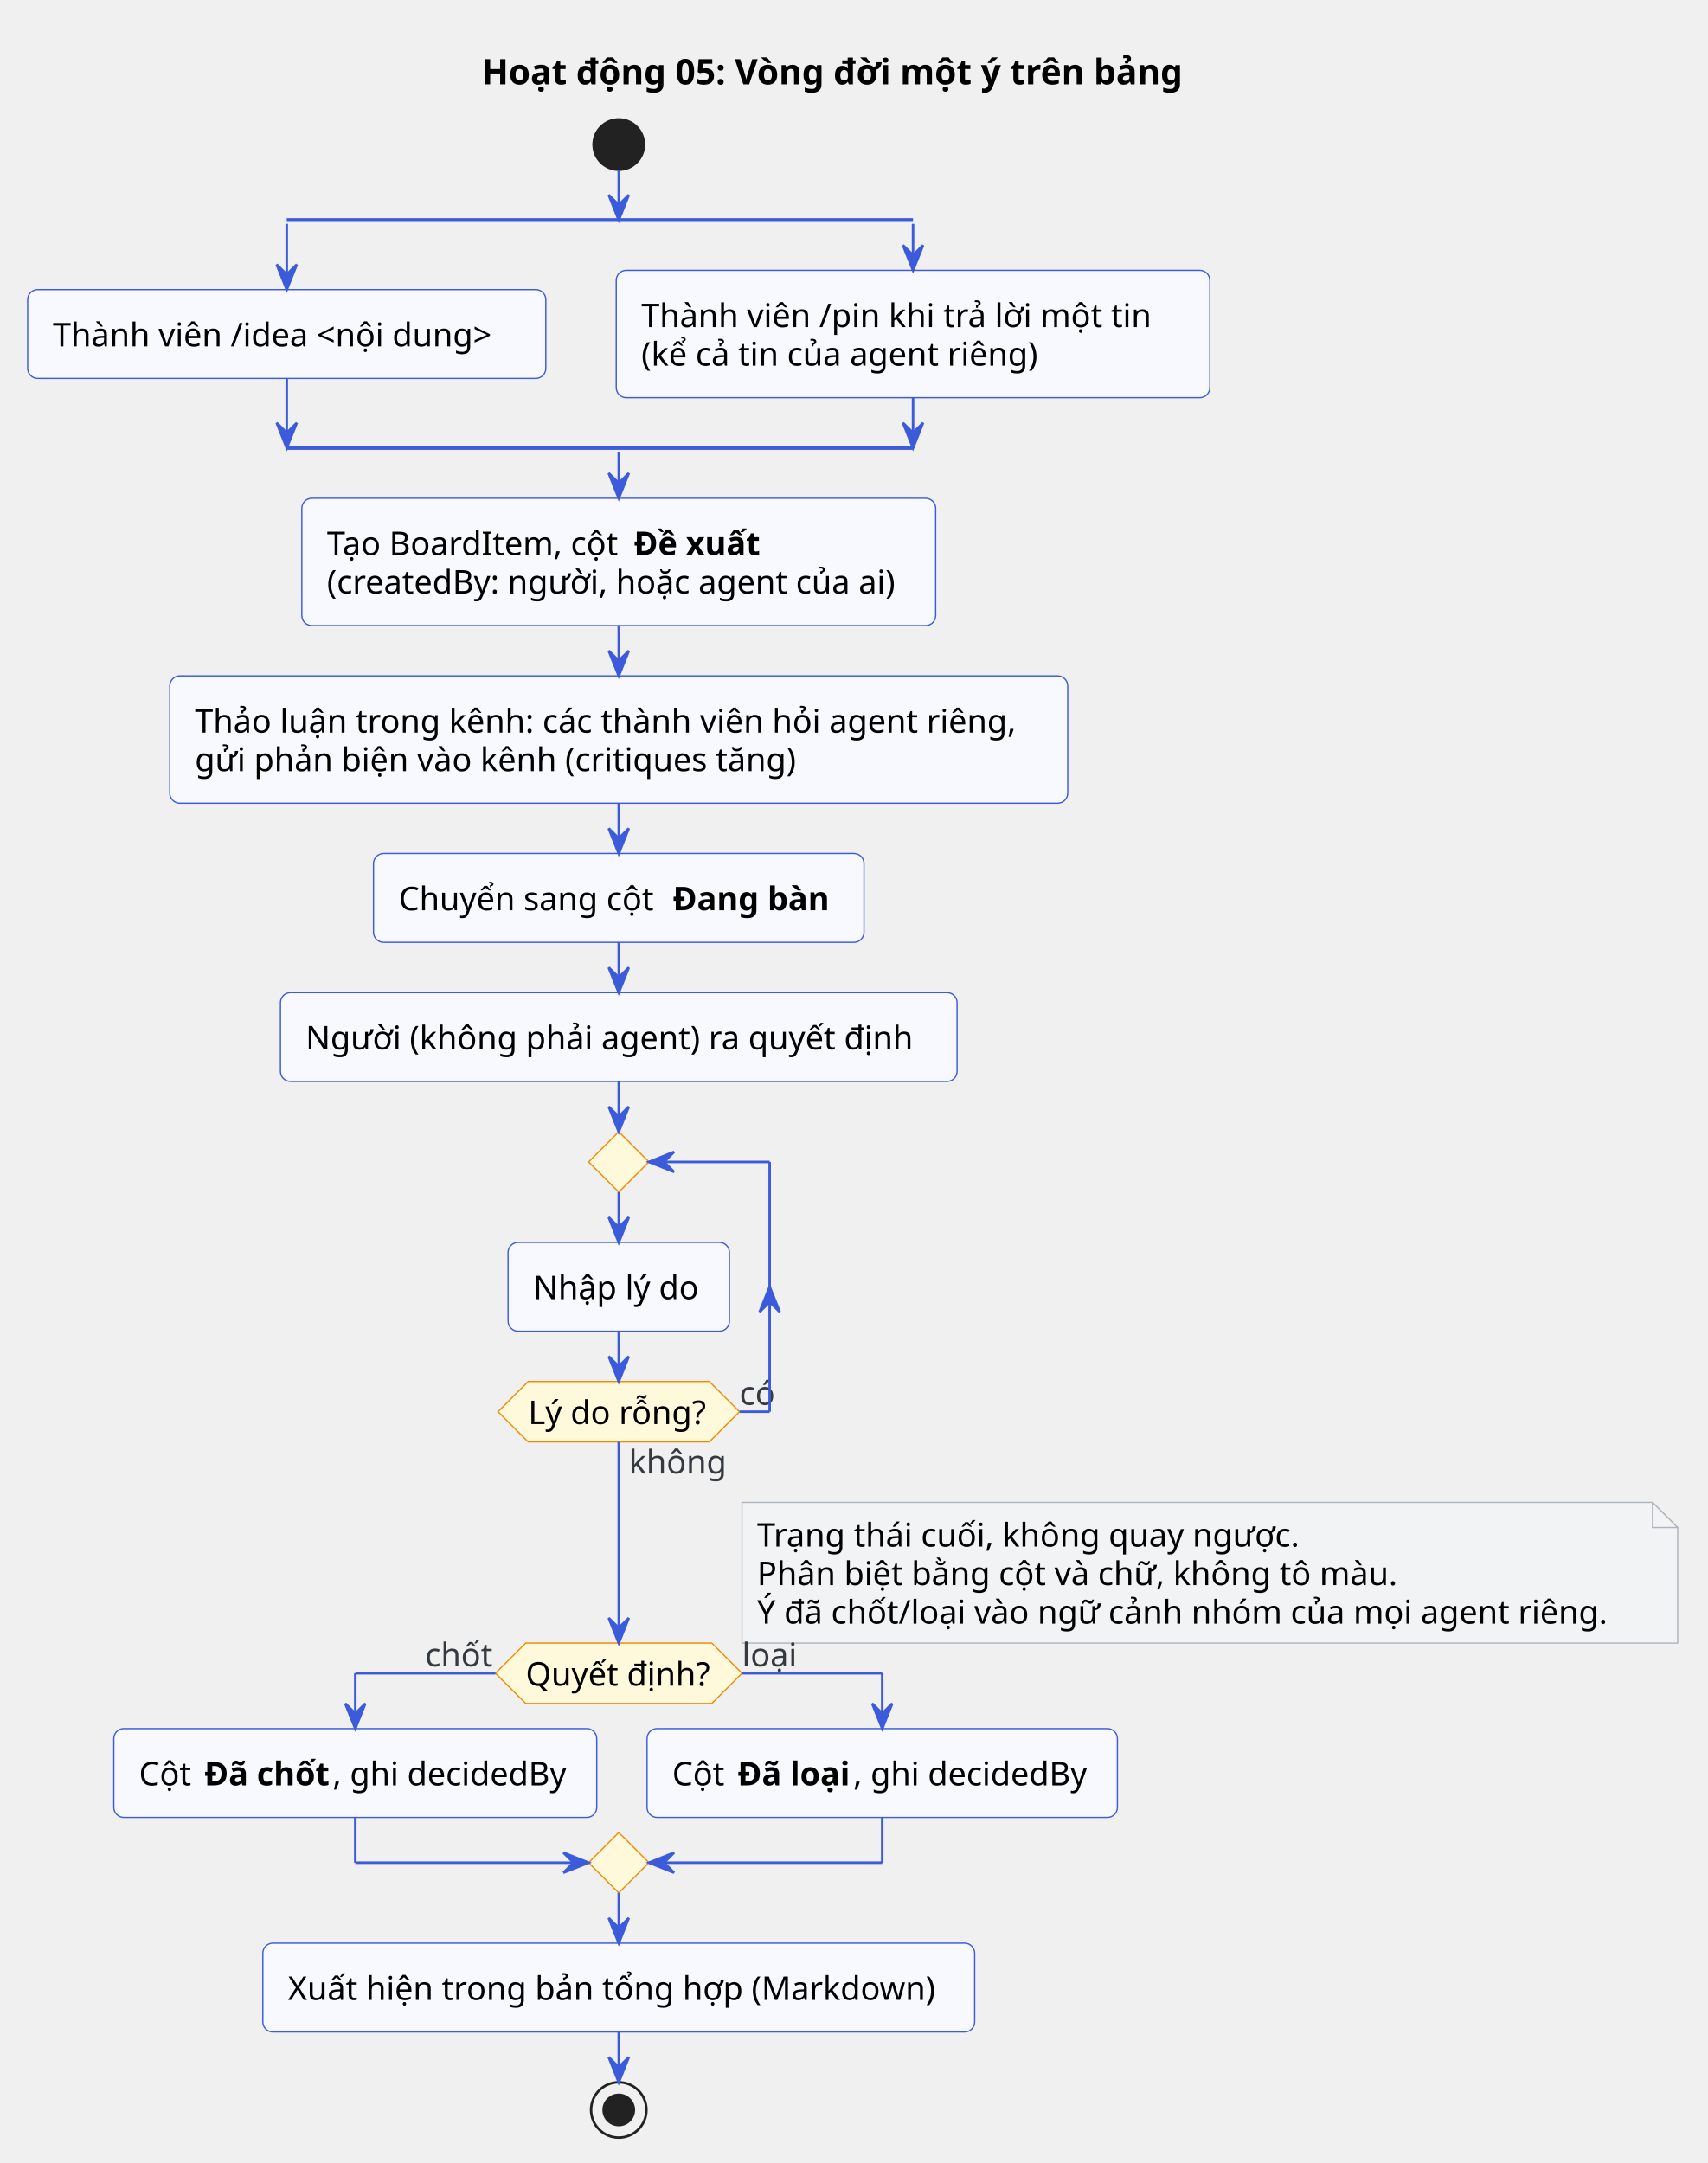
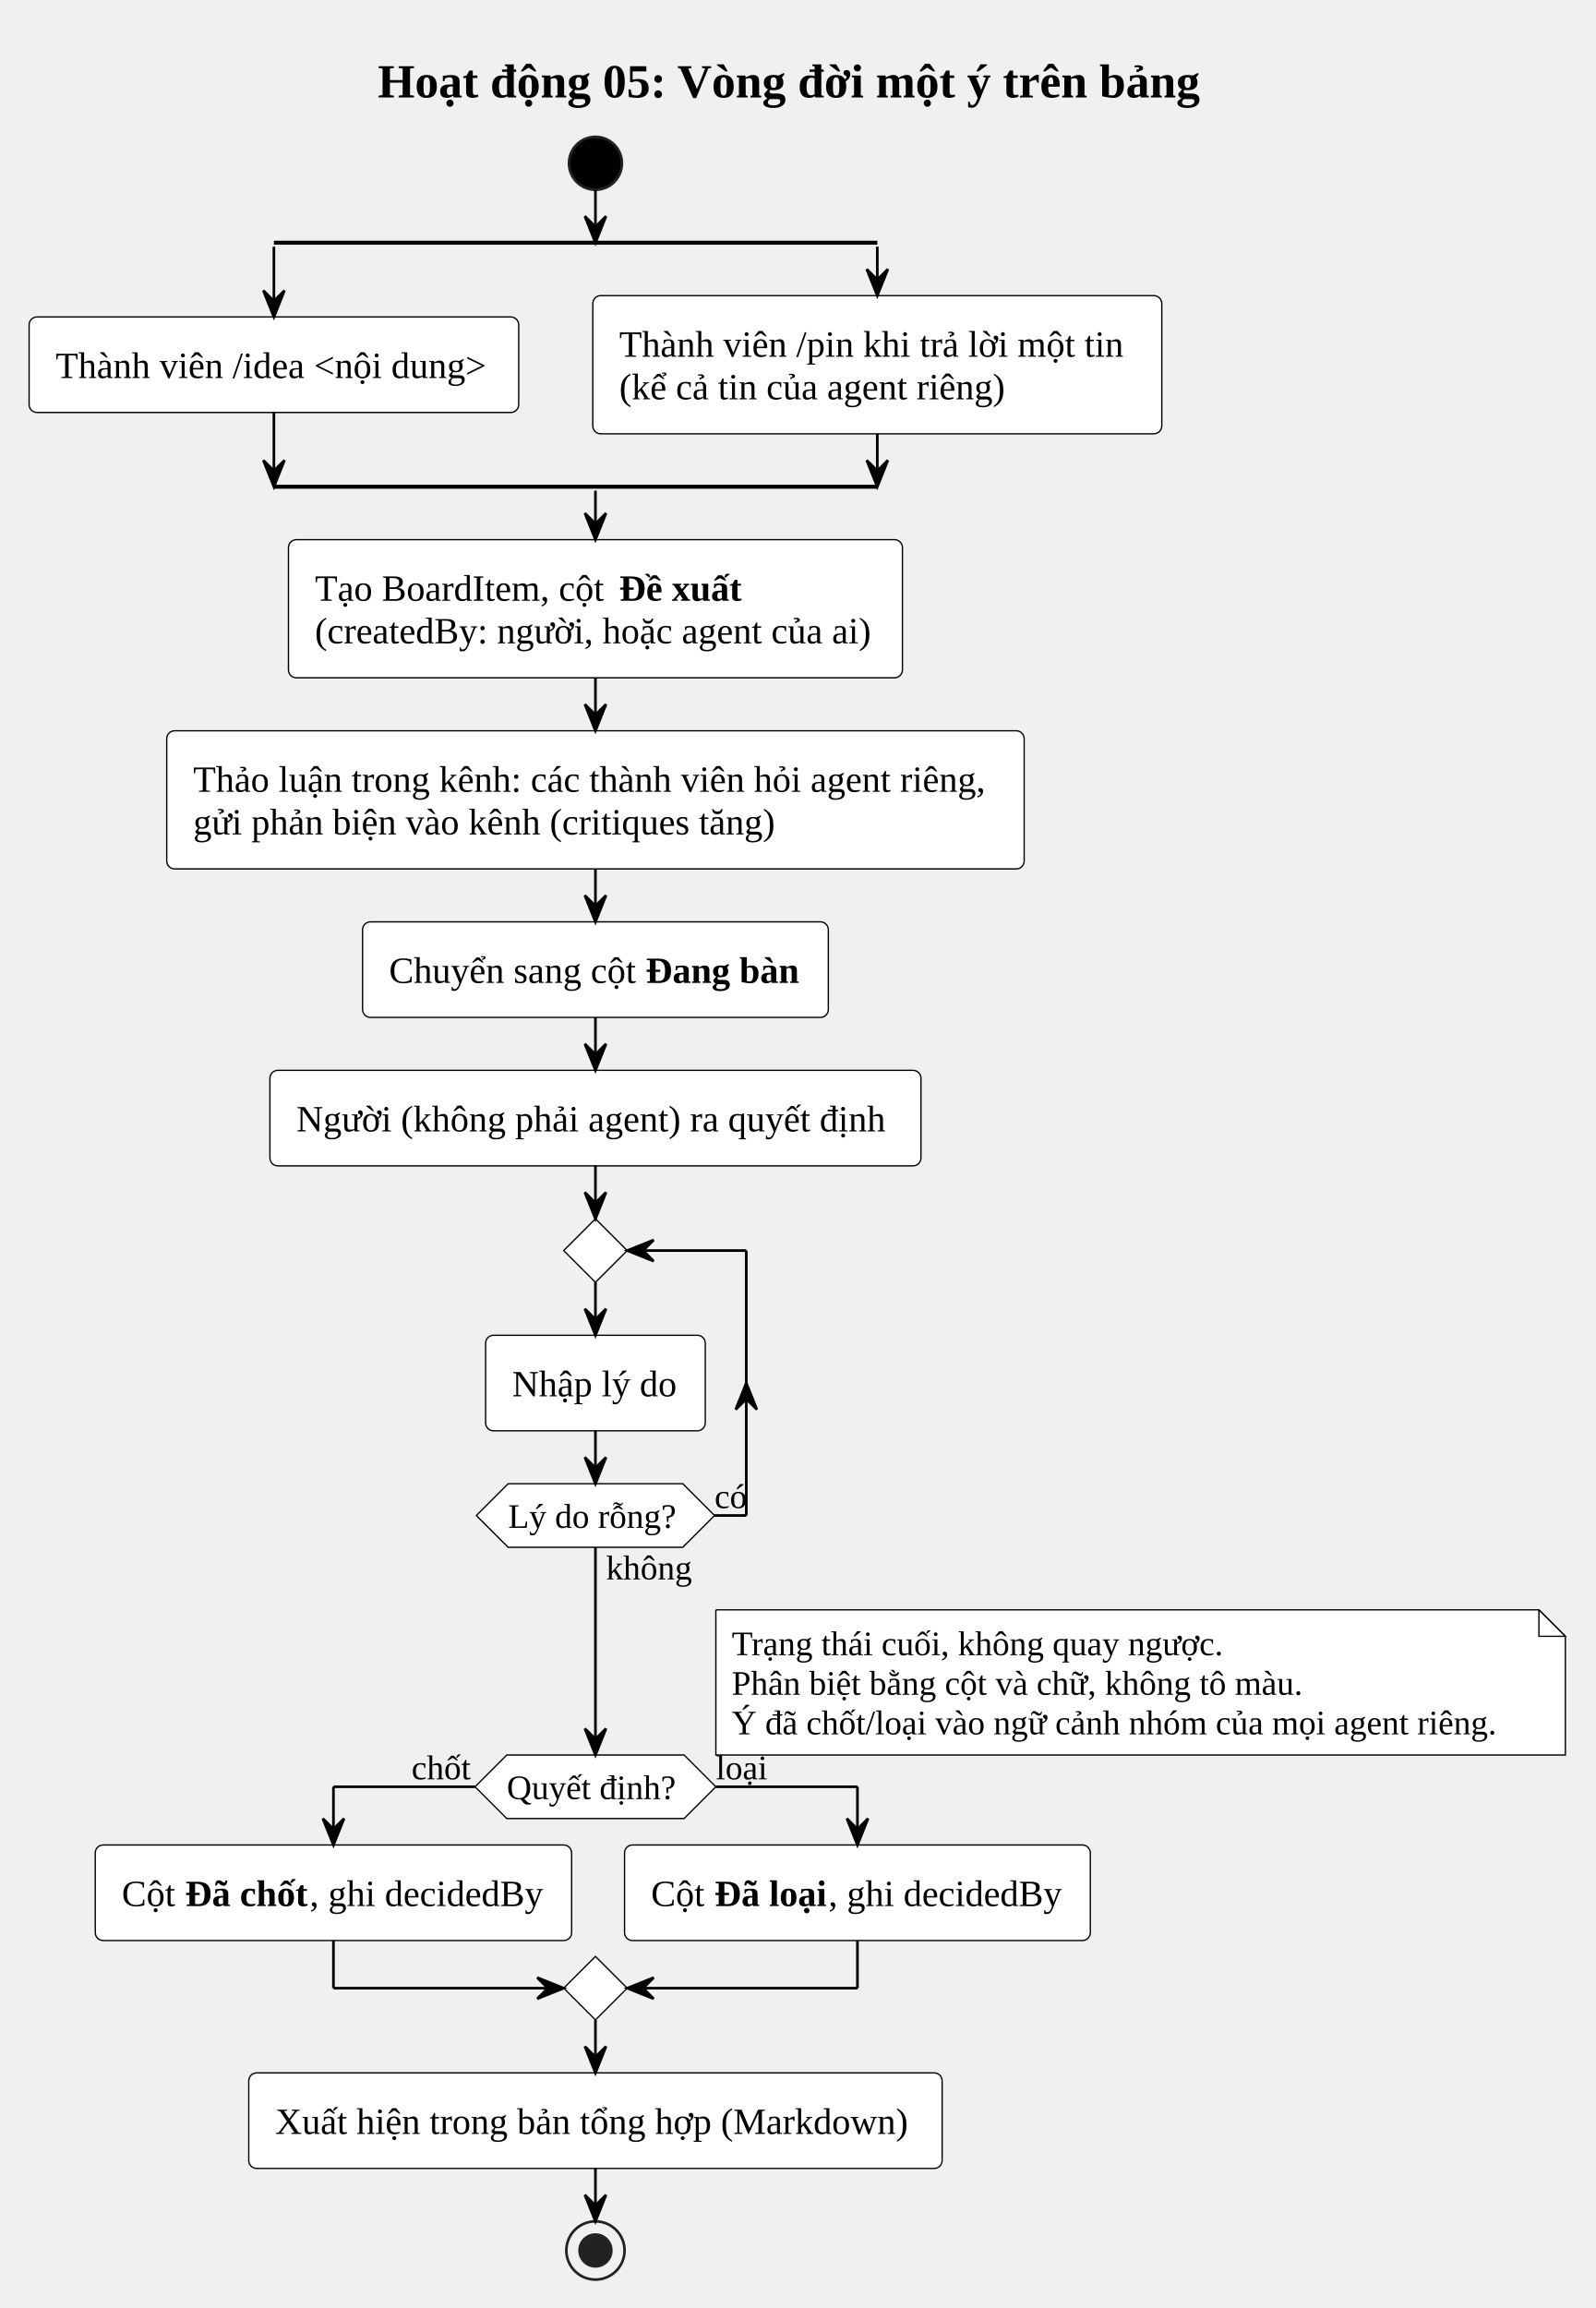
- <svg xmlns="http://www.w3.org/2000/svg" contentStyleType="text/css" height="860px" preserveAspectRatio="none" style="width:679px;height:860px;background:#FFFFFF;" version="1.1" viewBox="0 0 679 860" width="679px" zoomAndPan="magnify">
+ <svg xmlns="http://www.w3.org/2000/svg" contentStyleType="text/css" height="872px" preserveAspectRatio="none" style="width:603px;height:872px;background:#FFFFFF;" version="1.1" viewBox="0 0 603 872" width="603px" zoomAndPan="magnify">
  <defs />
  <g>
-     <text fill="#000000" font-family="Be Vietnam Pro" font-size="14" font-weight="bold" lengthAdjust="spacing" textLength="293" x="191.5" y="33.535">Hoạt động 05: Vòng đời một ý trên bảng</text>
-     <ellipse cx="246" cy="57.488" fill="#222222" rx="10" ry="10" style="stroke:#222222;stroke-width:1.0;" />
-     <line style="stroke:#3B5BDB;stroke-width:1.5;" x1="114" x2="363" y1="87.488" y2="87.488" />
-     <rect fill="#F8F9FF" height="35.31" rx="4" ry="4" style="stroke:#3B5BDB;stroke-width:0.5;" width="206" x="11" y="115.144" />
-     <text fill="#000000" font-family="Be Vietnam Pro" font-size="13" lengthAdjust="spacing" textLength="186" x="21" y="137.712">Thành viên /idea &lt;nội dung&gt;</text>
-     <rect fill="#F8F9FF" height="50.621" rx="4" ry="4" style="stroke:#3B5BDB;stroke-width:0.5;" width="236" x="245" y="107.488" />
-     <text fill="#000000" font-family="Be Vietnam Pro" font-size="13" lengthAdjust="spacing" textLength="216" x="255" y="130.057">Thành viên /pin khi trả lời một tin</text>
-     <text fill="#000000" font-family="Be Vietnam Pro" font-size="13" lengthAdjust="spacing" textLength="163" x="255" y="145.367">(kể cả tin của agent riêng)</text>
-     <line style="stroke:#3B5BDB;stroke-width:1.5;" x1="114" x2="363" y1="178.109" y2="178.109" />
-     <rect fill="#F8F9FF" height="50.621" rx="4" ry="4" style="stroke:#3B5BDB;stroke-width:0.5;" width="252" x="120" y="198.109" />
-     <text fill="#000000" font-family="Be Vietnam Pro" font-size="13" lengthAdjust="spacing" textLength="118" x="130" y="220.678">Tạo BoardItem, cột</text>
-     <text fill="#000000" font-family="Be Vietnam Pro" font-size="13" font-weight="bold" lengthAdjust="spacing" textLength="52" x="252" y="220.678">Đề xuất</text>
-     <text fill="#000000" font-family="Be Vietnam Pro" font-size="13" lengthAdjust="spacing" textLength="232" x="130" y="235.988">(createdBy: người, hoặc agent của ai)</text>
-     <rect fill="#F8F9FF" height="50.621" rx="4" ry="4" style="stroke:#3B5BDB;stroke-width:0.5;" width="357" x="67.5" y="268.731" />
-     <text fill="#000000" font-family="Be Vietnam Pro" font-size="13" lengthAdjust="spacing" textLength="337" x="77.5" y="291.299">Thảo luận trong kênh: các thành viên hỏi agent riêng,</text>
-     <text fill="#000000" font-family="Be Vietnam Pro" font-size="13" lengthAdjust="spacing" textLength="247" x="77.5" y="306.609">gửi phản biện vào kênh (critiques tăng)</text>
-     <rect fill="#F8F9FF" height="35.31" rx="4" ry="4" style="stroke:#3B5BDB;stroke-width:0.5;" width="195" x="148.5" y="339.352" />
-     <text fill="#000000" font-family="Be Vietnam Pro" font-size="13" lengthAdjust="spacing" textLength="105" x="158.5" y="361.92">Chuyển sang cột</text>
-     <text fill="#000000" font-family="Be Vietnam Pro" font-size="13" font-weight="bold" lengthAdjust="spacing" textLength="66" x="267.5" y="361.92">Đang bàn</text>
-     <rect fill="#F8F9FF" height="35.31" rx="4" ry="4" style="stroke:#3B5BDB;stroke-width:0.5;" width="269" x="111.5" y="394.662" />
-     <text fill="#000000" font-family="Be Vietnam Pro" font-size="13" lengthAdjust="spacing" textLength="249" x="121.5" y="417.231">Người (không phải agent) ra quyết định</text>
-     <rect fill="#F8F9FF" height="35.31" rx="4" ry="4" style="stroke:#3B5BDB;stroke-width:0.5;" width="88" x="202" y="493.973" />
-     <text fill="#000000" font-family="Be Vietnam Pro" font-size="13" lengthAdjust="spacing" textLength="68" x="212" y="516.541">Nhập lý do</text>
-     <polygon fill="#FFF9DB" points="246,449.973,258,461.973,246,473.973,234,461.973,246,449.973" style="stroke:#F08C00;stroke-width:0.5;" />
-     <polygon fill="#FFF9DB" points="210,549.283,282,549.283,294,561.283,282,573.283,210,573.283,198,561.283,210,549.283" style="stroke:#F08C00;stroke-width:0.5;" />
-     <text fill="#343A40" font-family="Be Vietnam Pro" font-size="13" lengthAdjust="spacing" textLength="40" x="250" y="585.852">không</text>
-     <text fill="#000000" font-family="Be Vietnam Pro" font-size="13" lengthAdjust="spacing" textLength="72" x="210" y="566.196">Lý do rỗng?</text>
-     <text fill="#343A40" font-family="Be Vietnam Pro" font-size="13" lengthAdjust="spacing" textLength="15" x="294" y="558.541">có</text>
-     <path d="M295,597.352 L295,653.283 L667,653.283 L667,607.352 L657,597.352 L295,597.352 " fill="#F1F3F5" style="stroke:#ADB5BD;stroke-width:0.5;" />
-     <path d="M657,597.352 L657,607.352 L667,607.352 L657,597.352 " fill="#F1F3F5" style="stroke:#ADB5BD;stroke-width:0.5;" />
-     <text fill="#000000" font-family="Be Vietnam Pro" font-size="13" lengthAdjust="spacing" textLength="226" x="301" y="614.92">Trạng thái cuối, không quay ngược.</text>
-     <text fill="#000000" font-family="Be Vietnam Pro" font-size="13" lengthAdjust="spacing" textLength="263" x="301" y="630.231">Phân biệt bằng cột và chữ, không tô màu.</text>
-     <text fill="#000000" font-family="Be Vietnam Pro" font-size="13" lengthAdjust="spacing" textLength="351" x="301" y="645.541">Ý đã chốt/loại vào ngữ cảnh nhóm của mọi agent riêng.</text>
-     <polygon fill="#FFF9DB" points="209,653.283,283,653.283,295,665.283,283,677.283,209,677.283,197,665.283,209,653.283" style="stroke:#F08C00;stroke-width:0.5;" />
-     <text fill="#000000" font-family="Be Vietnam Pro" font-size="13" lengthAdjust="spacing" textLength="74" x="209" y="670.196">Quyết định?</text>
-     <text fill="#343A40" font-family="Be Vietnam Pro" font-size="13" lengthAdjust="spacing" textLength="28" x="169" y="662.541">chốt</text>
-     <text fill="#343A40" font-family="Be Vietnam Pro" font-size="13" lengthAdjust="spacing" textLength="23" x="295" y="662.541">loại</text>
-     <rect fill="#F8F9FF" height="35.31" rx="4" ry="4" style="stroke:#3B5BDB;stroke-width:0.5;" width="192" x="45.25" y="687.283" />
-     <text fill="#000000" font-family="Be Vietnam Pro" font-size="13" lengthAdjust="spacing" textLength="22" x="55.25" y="709.852">Cột</text>
-     <text fill="#000000" font-family="Be Vietnam Pro" font-size="13" font-weight="bold" lengthAdjust="spacing" textLength="51" x="81.25" y="709.852">Đã chốt</text>
-     <text fill="#000000" font-family="Be Vietnam Pro" font-size="13" lengthAdjust="spacing" textLength="95" x="132.25" y="709.852">, ghi decidedBy</text>
-     <rect fill="#F8F9FF" height="35.31" rx="4" ry="4" style="stroke:#3B5BDB;stroke-width:0.5;" width="187" x="257.25" y="687.283" />
-     <text fill="#000000" font-family="Be Vietnam Pro" font-size="13" lengthAdjust="spacing" textLength="22" x="267.25" y="709.852">Cột</text>
-     <text fill="#000000" font-family="Be Vietnam Pro" font-size="13" font-weight="bold" lengthAdjust="spacing" textLength="46" x="293.25" y="709.852">Đã loại</text>
-     <text fill="#000000" font-family="Be Vietnam Pro" font-size="13" lengthAdjust="spacing" textLength="95" x="339.25" y="709.852">, ghi decidedBy</text>
-     <polygon fill="#FFF9DB" points="246,728.594,258,740.594,246,752.594,234,740.594,246,728.594" style="stroke:#F08C00;stroke-width:0.5;" />
-     <rect fill="#F8F9FF" height="35.31" rx="4" ry="4" style="stroke:#3B5BDB;stroke-width:0.5;" width="283" x="104.5" y="772.594" />
-     <text fill="#000000" font-family="Be Vietnam Pro" font-size="13" lengthAdjust="spacing" textLength="263" x="114.5" y="795.162">Xuất hiện trong bản tổng hợp (Markdown)</text>
-     <ellipse cx="246" cy="838.904" fill="none" rx="11" ry="11" style="stroke:#222222;stroke-width:1.0;" />
-     <ellipse cx="246" cy="838.904" fill="#222222" rx="6" ry="6" style="stroke:#222222;stroke-width:1.0;" />
-     <line style="stroke:#3B5BDB;stroke-width:1.0;" x1="114" x2="114" y1="88.988" y2="115.144" />
-     <polygon fill="#3B5BDB" points="110,105.144,114,115.144,118,105.144,114,109.144" style="stroke:#3B5BDB;stroke-width:1.0;" />
-     <line style="stroke:#3B5BDB;stroke-width:1.0;" x1="363" x2="363" y1="88.988" y2="107.488" />
-     <polygon fill="#3B5BDB" points="359,97.488,363,107.488,367,97.488,363,101.488" style="stroke:#3B5BDB;stroke-width:1.0;" />
-     <line style="stroke:#3B5BDB;stroke-width:1.0;" x1="114" x2="114" y1="150.454" y2="178.109" />
-     <polygon fill="#3B5BDB" points="110,168.109,114,178.109,118,168.109,114,172.109" style="stroke:#3B5BDB;stroke-width:1.0;" />
-     <line style="stroke:#3B5BDB;stroke-width:1.0;" x1="363" x2="363" y1="158.109" y2="178.109" />
-     <polygon fill="#3B5BDB" points="359,168.109,363,178.109,367,168.109,363,172.109" style="stroke:#3B5BDB;stroke-width:1.0;" />
-     <line style="stroke:#3B5BDB;stroke-width:1.0;" x1="246" x2="246" y1="67.488" y2="87.488" />
-     <polygon fill="#3B5BDB" points="242,77.488,246,87.488,250,77.488,246,81.488" style="stroke:#3B5BDB;stroke-width:1.0;" />
-     <line style="stroke:#3B5BDB;stroke-width:1.0;" x1="246" x2="246" y1="179.609" y2="198.109" />
-     <polygon fill="#3B5BDB" points="242,188.109,246,198.109,250,188.109,246,192.109" style="stroke:#3B5BDB;stroke-width:1.0;" />
-     <line style="stroke:#3B5BDB;stroke-width:1.0;" x1="246" x2="246" y1="248.731" y2="268.731" />
-     <polygon fill="#3B5BDB" points="242,258.731,246,268.731,250,258.731,246,262.731" style="stroke:#3B5BDB;stroke-width:1.0;" />
-     <line style="stroke:#3B5BDB;stroke-width:1.0;" x1="246" x2="246" y1="319.352" y2="339.352" />
-     <polygon fill="#3B5BDB" points="242,329.352,246,339.352,250,329.352,246,333.352" style="stroke:#3B5BDB;stroke-width:1.0;" />
-     <line style="stroke:#3B5BDB;stroke-width:1.0;" x1="246" x2="246" y1="374.662" y2="394.662" />
-     <polygon fill="#3B5BDB" points="242,384.662,246,394.662,250,384.662,246,388.662" style="stroke:#3B5BDB;stroke-width:1.0;" />
-     <line style="stroke:#3B5BDB;stroke-width:1.0;" x1="246" x2="246" y1="473.973" y2="493.973" />
-     <polygon fill="#3B5BDB" points="242,483.973,246,493.973,250,483.973,246,487.973" style="stroke:#3B5BDB;stroke-width:1.0;" />
-     <line style="stroke:#3B5BDB;stroke-width:1.0;" x1="294" x2="306" y1="561.283" y2="561.283" />
-     <polygon fill="#3B5BDB" points="302,521.628,306,511.628,310,521.628,306,517.628" style="stroke:#3B5BDB;stroke-width:1.0;" />
-     <line style="stroke:#3B5BDB;stroke-width:1.0;" x1="306" x2="306" y1="461.973" y2="561.283" />
-     <line style="stroke:#3B5BDB;stroke-width:1.0;" x1="306" x2="258" y1="461.973" y2="461.973" />
-     <polygon fill="#3B5BDB" points="268,457.973,258,461.973,268,465.973,264,461.973" style="stroke:#3B5BDB;stroke-width:1.0;" />
-     <line style="stroke:#3B5BDB;stroke-width:1.0;" x1="246" x2="246" y1="529.283" y2="549.283" />
-     <polygon fill="#3B5BDB" points="242,539.283,246,549.283,250,539.283,246,543.283" style="stroke:#3B5BDB;stroke-width:1.0;" />
-     <line style="stroke:#3B5BDB;stroke-width:1.0;" x1="246" x2="246" y1="429.973" y2="449.973" />
-     <polygon fill="#3B5BDB" points="242,439.973,246,449.973,250,439.973,246,443.973" style="stroke:#3B5BDB;stroke-width:1.0;" />
-     <line style="stroke:#3B5BDB;stroke-width:1.0;" x1="197" x2="141.25" y1="665.283" y2="665.283" />
-     <line style="stroke:#3B5BDB;stroke-width:1.0;" x1="141.25" x2="141.25" y1="665.283" y2="687.283" />
-     <polygon fill="#3B5BDB" points="137.25,677.283,141.25,687.283,145.25,677.283,141.25,681.283" style="stroke:#3B5BDB;stroke-width:1.0;" />
-     <line style="stroke:#3B5BDB;stroke-width:1.0;" x1="295" x2="350.75" y1="665.283" y2="665.283" />
-     <line style="stroke:#3B5BDB;stroke-width:1.0;" x1="350.75" x2="350.75" y1="665.283" y2="687.283" />
-     <polygon fill="#3B5BDB" points="346.75,677.283,350.75,687.283,354.75,677.283,350.75,681.283" style="stroke:#3B5BDB;stroke-width:1.0;" />
-     <line style="stroke:#3B5BDB;stroke-width:1.0;" x1="141.25" x2="141.25" y1="722.594" y2="740.594" />
-     <line style="stroke:#3B5BDB;stroke-width:1.0;" x1="141.25" x2="234" y1="740.594" y2="740.594" />
-     <polygon fill="#3B5BDB" points="224,736.594,234,740.594,224,744.594,228,740.594" style="stroke:#3B5BDB;stroke-width:1.0;" />
-     <line style="stroke:#3B5BDB;stroke-width:1.0;" x1="350.75" x2="350.75" y1="722.594" y2="740.594" />
-     <line style="stroke:#3B5BDB;stroke-width:1.0;" x1="350.75" x2="258" y1="740.594" y2="740.594" />
-     <polygon fill="#3B5BDB" points="268,736.594,258,740.594,268,744.594,264,740.594" style="stroke:#3B5BDB;stroke-width:1.0;" />
-     <line style="stroke:#3B5BDB;stroke-width:1.0;" x1="246" x2="246" y1="573.283" y2="653.283" />
-     <polygon fill="#3B5BDB" points="242,643.283,246,653.283,250,643.283,246,647.283" style="stroke:#3B5BDB;stroke-width:1.0;" />
-     <line style="stroke:#3B5BDB;stroke-width:1.0;" x1="246" x2="246" y1="752.594" y2="772.594" />
-     <polygon fill="#3B5BDB" points="242,762.594,246,772.594,250,762.594,246,766.594" style="stroke:#3B5BDB;stroke-width:1.0;" />
-     <line style="stroke:#3B5BDB;stroke-width:1.0;" x1="246" x2="246" y1="807.904" y2="827.904" />
-     <polygon fill="#3B5BDB" points="242,817.904,246,827.904,250,817.904,246,821.904" style="stroke:#3B5BDB;stroke-width:1.0;" />
+     <text fill="#000000" font-family="Times New Roman" font-size="18" font-weight="bold" lengthAdjust="spacing" textLength="315" x="142.75" y="36.805">Hoạt động 05: Vòng đời một ý trên bảng</text>
+     <ellipse cx="225" cy="61.698" fill="#000000" rx="10" ry="10" style="stroke:#222222;stroke-width:1.0;" />
+     <line style="stroke:#000000;stroke-width:1.5;" x1="103.5" x2="331.5" y1="91.698" y2="91.698" />
+     <rect fill="#FFFFFF" height="36.099" rx="3" ry="3" style="stroke:#000000;stroke-width:0.5;" width="185" x="11" y="119.748" />
+     <text fill="#000000" font-family="Times New Roman" font-size="14" lengthAdjust="spacing" textLength="165" x="21" y="142.818">Thành viên /idea &lt;nội dung&gt;</text>
+     <rect fill="#FFFFFF" height="52.197" rx="3" ry="3" style="stroke:#000000;stroke-width:0.5;" width="215" x="224" y="111.698" />
+     <text fill="#000000" font-family="Times New Roman" font-size="14" lengthAdjust="spacing" textLength="195" x="234" y="134.769">Thành viên /pin khi trả lời một tin</text>
+     <text fill="#000000" font-family="Times New Roman" font-size="14" lengthAdjust="spacing" textLength="148" x="234" y="150.867">(kể cả tin của agent riêng)</text>
+     <line style="stroke:#000000;stroke-width:1.5;" x1="103.5" x2="331.5" y1="183.895" y2="183.895" />
+     <rect fill="#FFFFFF" height="52.197" rx="3" ry="3" style="stroke:#000000;stroke-width:0.5;" width="232" x="109" y="203.895" />
+     <text fill="#000000" font-family="Times New Roman" font-size="14" lengthAdjust="spacing" textLength="111" x="119" y="226.966">Tạo BoardItem, cột</text>
+     <text fill="#000000" font-family="Times New Roman" font-size="14" font-weight="bold" lengthAdjust="spacing" textLength="47" x="234" y="226.966">Đề xuất</text>
+     <text fill="#000000" font-family="Times New Roman" font-size="14" lengthAdjust="spacing" textLength="212" x="119" y="243.065">(createdBy: người, hoặc agent của ai)</text>
+     <rect fill="#FFFFFF" height="52.197" rx="3" ry="3" style="stroke:#000000;stroke-width:0.5;" width="324" x="63" y="276.093" />
+     <text fill="#000000" font-family="Times New Roman" font-size="14" lengthAdjust="spacing" textLength="304" x="73" y="299.163">Thảo luận trong kênh: các thành viên hỏi agent riêng,</text>
+     <text fill="#000000" font-family="Times New Roman" font-size="14" lengthAdjust="spacing" textLength="223" x="73" y="315.262">gửi phản biện vào kênh (critiques tăng)</text>
+     <rect fill="#FFFFFF" height="36.099" rx="3" ry="3" style="stroke:#000000;stroke-width:0.5;" width="176" x="137" y="348.29" />
+     <text fill="#000000" font-family="Times New Roman" font-size="14" lengthAdjust="spacing" textLength="93" x="147" y="371.36">Chuyển sang cột</text>
+     <text fill="#000000" font-family="Times New Roman" font-size="14" font-weight="bold" lengthAdjust="spacing" textLength="59" x="244" y="371.36">Đang bàn</text>
+     <rect fill="#FFFFFF" height="36.099" rx="3" ry="3" style="stroke:#000000;stroke-width:0.5;" width="246" x="102" y="404.389" />
+     <text fill="#000000" font-family="Times New Roman" font-size="14" lengthAdjust="spacing" textLength="226" x="112" y="427.459">Người (không phải agent) ra quyết định</text>
+     <rect fill="#FFFFFF" height="36.099" rx="3" ry="3" style="stroke:#000000;stroke-width:0.5;" width="83" x="183.5" y="504.487" />
+     <text fill="#000000" font-family="Times New Roman" font-size="14" lengthAdjust="spacing" textLength="63" x="193.5" y="527.558">Nhập lý do</text>
+     <polygon fill="#FFFFFF" points="225,460.487,237,472.487,225,484.487,213,472.487,225,460.487" style="stroke:#000000;stroke-width:0.5;" />
+     <polygon fill="#FFFFFF" points="192,560.586,258,560.586,270,572.586,258,584.586,192,584.586,180,572.586,192,560.586" style="stroke:#000000;stroke-width:0.5;" />
+     <text fill="#000000" font-family="Times New Roman" font-size="13" lengthAdjust="spacing" textLength="35" x="229" y="596.723">không</text>
+     <text fill="#000000" font-family="Times New Roman" font-size="13" lengthAdjust="spacing" textLength="66" x="192" y="577.248">Lý do rỗng?</text>
+     <text fill="#000000" font-family="Times New Roman" font-size="13" lengthAdjust="spacing" textLength="13" x="270" y="569.774">có</text>
+     <path d="M270.5,608.223 L270.5,663.069 L591.5,663.069 L591.5,618.223 L581.5,608.223 L270.5,608.223 " fill="#FFFFFF" style="stroke:#000000;stroke-width:0.5;" />
+     <path d="M581.5,608.223 L581.5,618.223 L591.5,618.223 L581.5,608.223 " fill="#FFFFFF" style="stroke:#000000;stroke-width:0.5;" />
+     <text fill="#000000" font-family="Times New Roman" font-size="13" lengthAdjust="spacing" textLength="194" x="276.5" y="625.359">Trạng thái cuối, không quay ngược.</text>
+     <text fill="#000000" font-family="Times New Roman" font-size="13" lengthAdjust="spacing" textLength="224" x="276.5" y="640.308">Phân biệt bằng cột và chữ, không tô màu.</text>
+     <text fill="#000000" font-family="Times New Roman" font-size="13" lengthAdjust="spacing" textLength="300" x="276.5" y="655.257">Ý đã chốt/loại vào ngữ cảnh nhóm của mọi agent riêng.</text>
+     <polygon fill="#FFFFFF" points="191.5,663.069,258.5,663.069,270.5,675.069,258.5,687.069,191.5,687.069,179.5,675.069,191.5,663.069" style="stroke:#000000;stroke-width:0.5;" />
+     <text fill="#000000" font-family="Times New Roman" font-size="13" lengthAdjust="spacing" textLength="67" x="191.5" y="679.731">Quyết định?</text>
+     <text fill="#000000" font-family="Times New Roman" font-size="13" lengthAdjust="spacing" textLength="24" x="155.5" y="672.257">chốt</text>
+     <text fill="#000000" font-family="Times New Roman" font-size="13" lengthAdjust="spacing" textLength="21" x="270.5" y="672.257">loại</text>
+     <rect fill="#FFFFFF" height="36.099" rx="3" ry="3" style="stroke:#000000;stroke-width:0.5;" width="180" x="36" y="697.069" />
+     <text fill="#000000" font-family="Times New Roman" font-size="14" lengthAdjust="spacing" textLength="20" x="46" y="720.139">Cột</text>
+     <text fill="#000000" font-family="Times New Roman" font-size="14" font-weight="bold" lengthAdjust="spacing" textLength="47" x="70" y="720.139">Đã chốt</text>
+     <text fill="#000000" font-family="Times New Roman" font-size="14" lengthAdjust="spacing" textLength="89" x="117" y="720.139">, ghi decidedBy</text>
+     <rect fill="#FFFFFF" height="36.099" rx="3" ry="3" style="stroke:#000000;stroke-width:0.5;" width="176" x="236" y="697.069" />
+     <text fill="#000000" font-family="Times New Roman" font-size="14" lengthAdjust="spacing" textLength="20" x="246" y="720.139">Cột</text>
+     <text fill="#000000" font-family="Times New Roman" font-size="14" font-weight="bold" lengthAdjust="spacing" textLength="43" x="270" y="720.139">Đã loại</text>
+     <text fill="#000000" font-family="Times New Roman" font-size="14" lengthAdjust="spacing" textLength="89" x="313" y="720.139">, ghi decidedBy</text>
+     <polygon fill="#FFFFFF" points="225,739.168,237,751.168,225,763.168,213,751.168,225,739.168" style="stroke:#000000;stroke-width:0.5;" />
+     <rect fill="#FFFFFF" height="36.099" rx="3" ry="3" style="stroke:#000000;stroke-width:0.5;" width="262" x="94" y="783.168" />
+     <text fill="#000000" font-family="Times New Roman" font-size="14" lengthAdjust="spacing" textLength="242" x="104" y="806.238">Xuất hiện trong bản tổng hợp (Markdown)</text>
+     <ellipse cx="225" cy="850.266" fill="none" rx="11" ry="11" style="stroke:#222222;stroke-width:1.0;" />
+     <ellipse cx="225" cy="850.266" fill="#222222" rx="6" ry="6" style="stroke:#222222;stroke-width:1.0;" />
+     <line style="stroke:#000000;stroke-width:1.0;" x1="103.5" x2="103.5" y1="93.198" y2="119.748" />
+     <polygon fill="#000000" points="99.5,109.748,103.5,119.748,107.5,109.748,103.5,113.748" style="stroke:#000000;stroke-width:1.0;" />
+     <line style="stroke:#000000;stroke-width:1.0;" x1="331.5" x2="331.5" y1="93.198" y2="111.698" />
+     <polygon fill="#000000" points="327.5,101.698,331.5,111.698,335.5,101.698,331.5,105.698" style="stroke:#000000;stroke-width:1.0;" />
+     <line style="stroke:#000000;stroke-width:1.0;" x1="103.5" x2="103.5" y1="155.846" y2="183.895" />
+     <polygon fill="#000000" points="99.5,173.895,103.5,183.895,107.5,173.895,103.5,177.895" style="stroke:#000000;stroke-width:1.0;" />
+     <line style="stroke:#000000;stroke-width:1.0;" x1="331.5" x2="331.5" y1="163.895" y2="183.895" />
+     <polygon fill="#000000" points="327.5,173.895,331.5,183.895,335.5,173.895,331.5,177.895" style="stroke:#000000;stroke-width:1.0;" />
+     <line style="stroke:#000000;stroke-width:1.0;" x1="225" x2="225" y1="71.698" y2="91.698" />
+     <polygon fill="#000000" points="221,81.698,225,91.698,229,81.698,225,85.698" style="stroke:#000000;stroke-width:1.0;" />
+     <line style="stroke:#000000;stroke-width:1.0;" x1="225" x2="225" y1="185.395" y2="203.895" />
+     <polygon fill="#000000" points="221,193.895,225,203.895,229,193.895,225,197.895" style="stroke:#000000;stroke-width:1.0;" />
+     <line style="stroke:#000000;stroke-width:1.0;" x1="225" x2="225" y1="256.093" y2="276.093" />
+     <polygon fill="#000000" points="221,266.093,225,276.093,229,266.093,225,270.093" style="stroke:#000000;stroke-width:1.0;" />
+     <line style="stroke:#000000;stroke-width:1.0;" x1="225" x2="225" y1="328.29" y2="348.29" />
+     <polygon fill="#000000" points="221,338.29,225,348.29,229,338.29,225,342.29" style="stroke:#000000;stroke-width:1.0;" />
+     <line style="stroke:#000000;stroke-width:1.0;" x1="225" x2="225" y1="384.389" y2="404.389" />
+     <polygon fill="#000000" points="221,394.389,225,404.389,229,394.389,225,398.389" style="stroke:#000000;stroke-width:1.0;" />
+     <line style="stroke:#000000;stroke-width:1.0;" x1="225" x2="225" y1="484.487" y2="504.487" />
+     <polygon fill="#000000" points="221,494.487,225,504.487,229,494.487,225,498.487" style="stroke:#000000;stroke-width:1.0;" />
+     <line style="stroke:#000000;stroke-width:1.0;" x1="270" x2="282" y1="572.586" y2="572.586" />
+     <polygon fill="#000000" points="278,532.537,282,522.537,286,532.537,282,528.537" style="stroke:#000000;stroke-width:1.0;" />
+     <line style="stroke:#000000;stroke-width:1.0;" x1="282" x2="282" y1="472.487" y2="572.586" />
+     <line style="stroke:#000000;stroke-width:1.0;" x1="282" x2="237" y1="472.487" y2="472.487" />
+     <polygon fill="#000000" points="247,468.487,237,472.487,247,476.487,243,472.487" style="stroke:#000000;stroke-width:1.0;" />
+     <line style="stroke:#000000;stroke-width:1.0;" x1="225" x2="225" y1="540.586" y2="560.586" />
+     <polygon fill="#000000" points="221,550.586,225,560.586,229,550.586,225,554.586" style="stroke:#000000;stroke-width:1.0;" />
+     <line style="stroke:#000000;stroke-width:1.0;" x1="225" x2="225" y1="440.487" y2="460.487" />
+     <polygon fill="#000000" points="221,450.487,225,460.487,229,450.487,225,454.487" style="stroke:#000000;stroke-width:1.0;" />
+     <line style="stroke:#000000;stroke-width:1.0;" x1="179.5" x2="126" y1="675.069" y2="675.069" />
+     <line style="stroke:#000000;stroke-width:1.0;" x1="126" x2="126" y1="675.069" y2="697.069" />
+     <polygon fill="#000000" points="122,687.069,126,697.069,130,687.069,126,691.069" style="stroke:#000000;stroke-width:1.0;" />
+     <line style="stroke:#000000;stroke-width:1.0;" x1="270.5" x2="324" y1="675.069" y2="675.069" />
+     <line style="stroke:#000000;stroke-width:1.0;" x1="324" x2="324" y1="675.069" y2="697.069" />
+     <polygon fill="#000000" points="320,687.069,324,697.069,328,687.069,324,691.069" style="stroke:#000000;stroke-width:1.0;" />
+     <line style="stroke:#000000;stroke-width:1.0;" x1="126" x2="126" y1="733.168" y2="751.168" />
+     <line style="stroke:#000000;stroke-width:1.0;" x1="126" x2="213" y1="751.168" y2="751.168" />
+     <polygon fill="#000000" points="203,747.168,213,751.168,203,755.168,207,751.168" style="stroke:#000000;stroke-width:1.0;" />
+     <line style="stroke:#000000;stroke-width:1.0;" x1="324" x2="324" y1="733.168" y2="751.168" />
+     <line style="stroke:#000000;stroke-width:1.0;" x1="324" x2="237" y1="751.168" y2="751.168" />
+     <polygon fill="#000000" points="247,747.168,237,751.168,247,755.168,243,751.168" style="stroke:#000000;stroke-width:1.0;" />
+     <line style="stroke:#000000;stroke-width:1.0;" x1="225" x2="225" y1="584.586" y2="663.069" />
+     <polygon fill="#000000" points="221,653.069,225,663.069,229,653.069,225,657.069" style="stroke:#000000;stroke-width:1.0;" />
+     <line style="stroke:#000000;stroke-width:1.0;" x1="225" x2="225" y1="763.168" y2="783.168" />
+     <polygon fill="#000000" points="221,773.168,225,783.168,229,773.168,225,777.168" style="stroke:#000000;stroke-width:1.0;" />
+     <line style="stroke:#000000;stroke-width:1.0;" x1="225" x2="225" y1="819.266" y2="839.266" />
+     <polygon fill="#000000" points="221,829.266,225,839.266,229,829.266,225,833.266" style="stroke:#000000;stroke-width:1.0;" />
  </g>
</svg>
